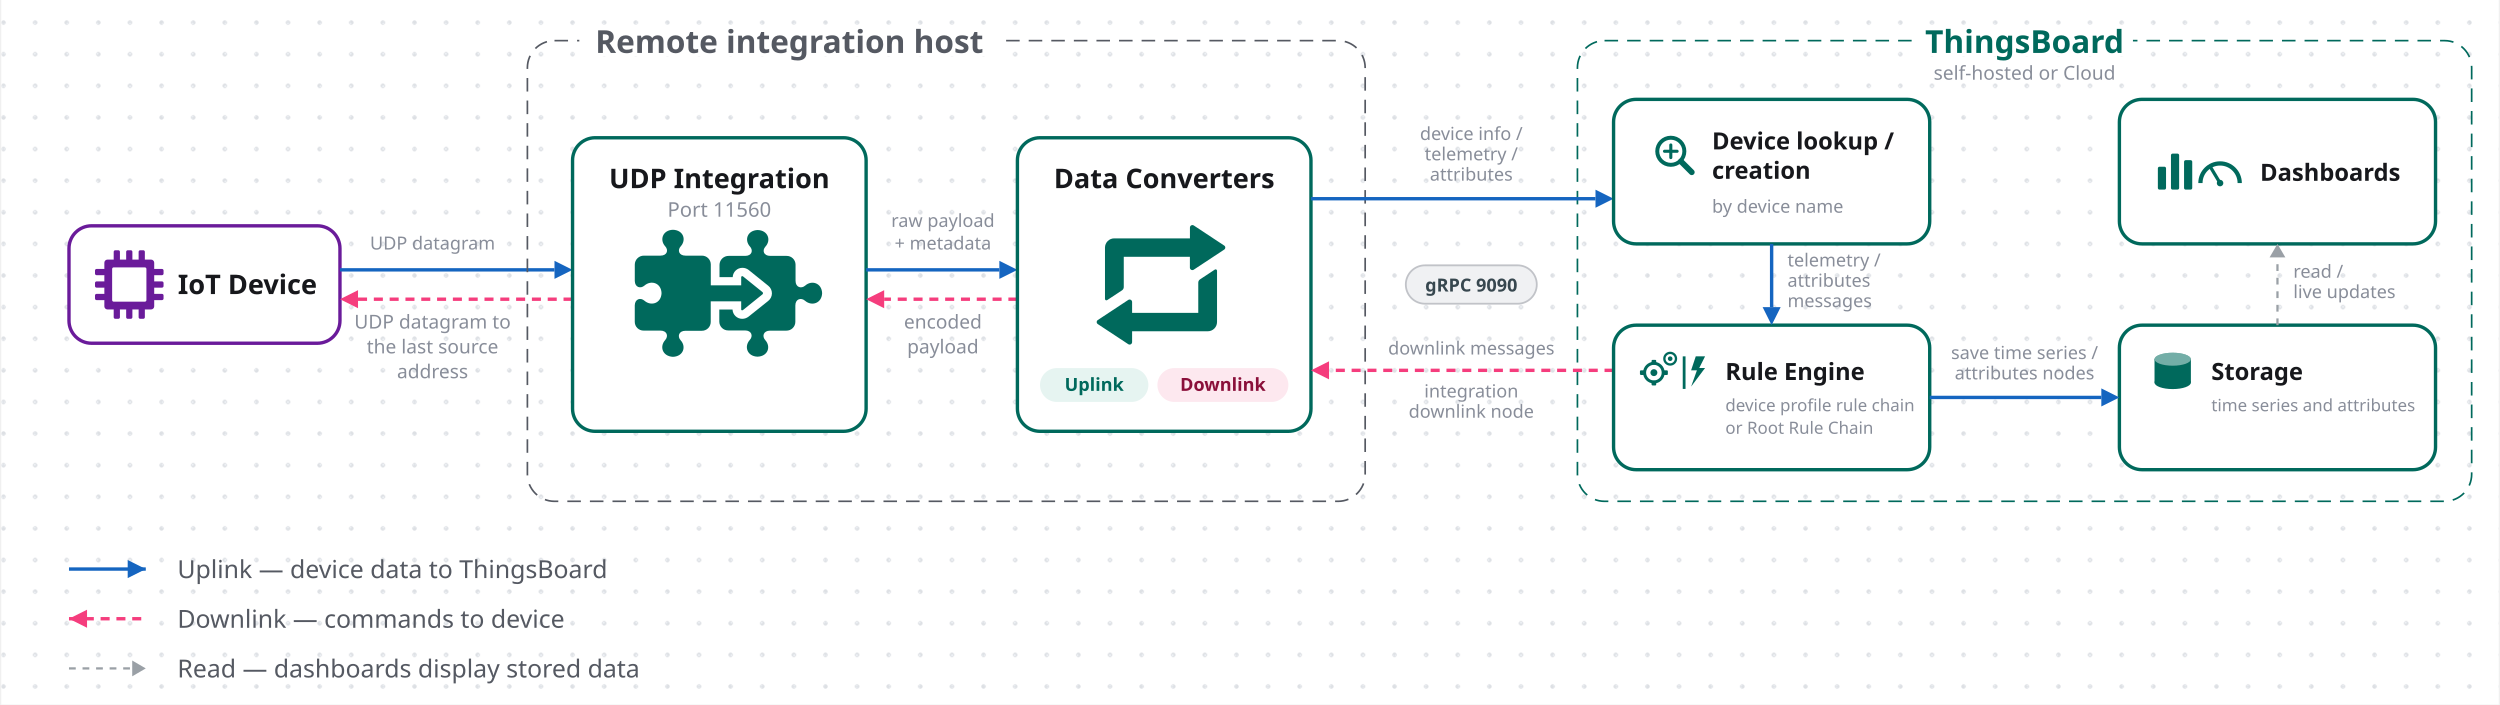
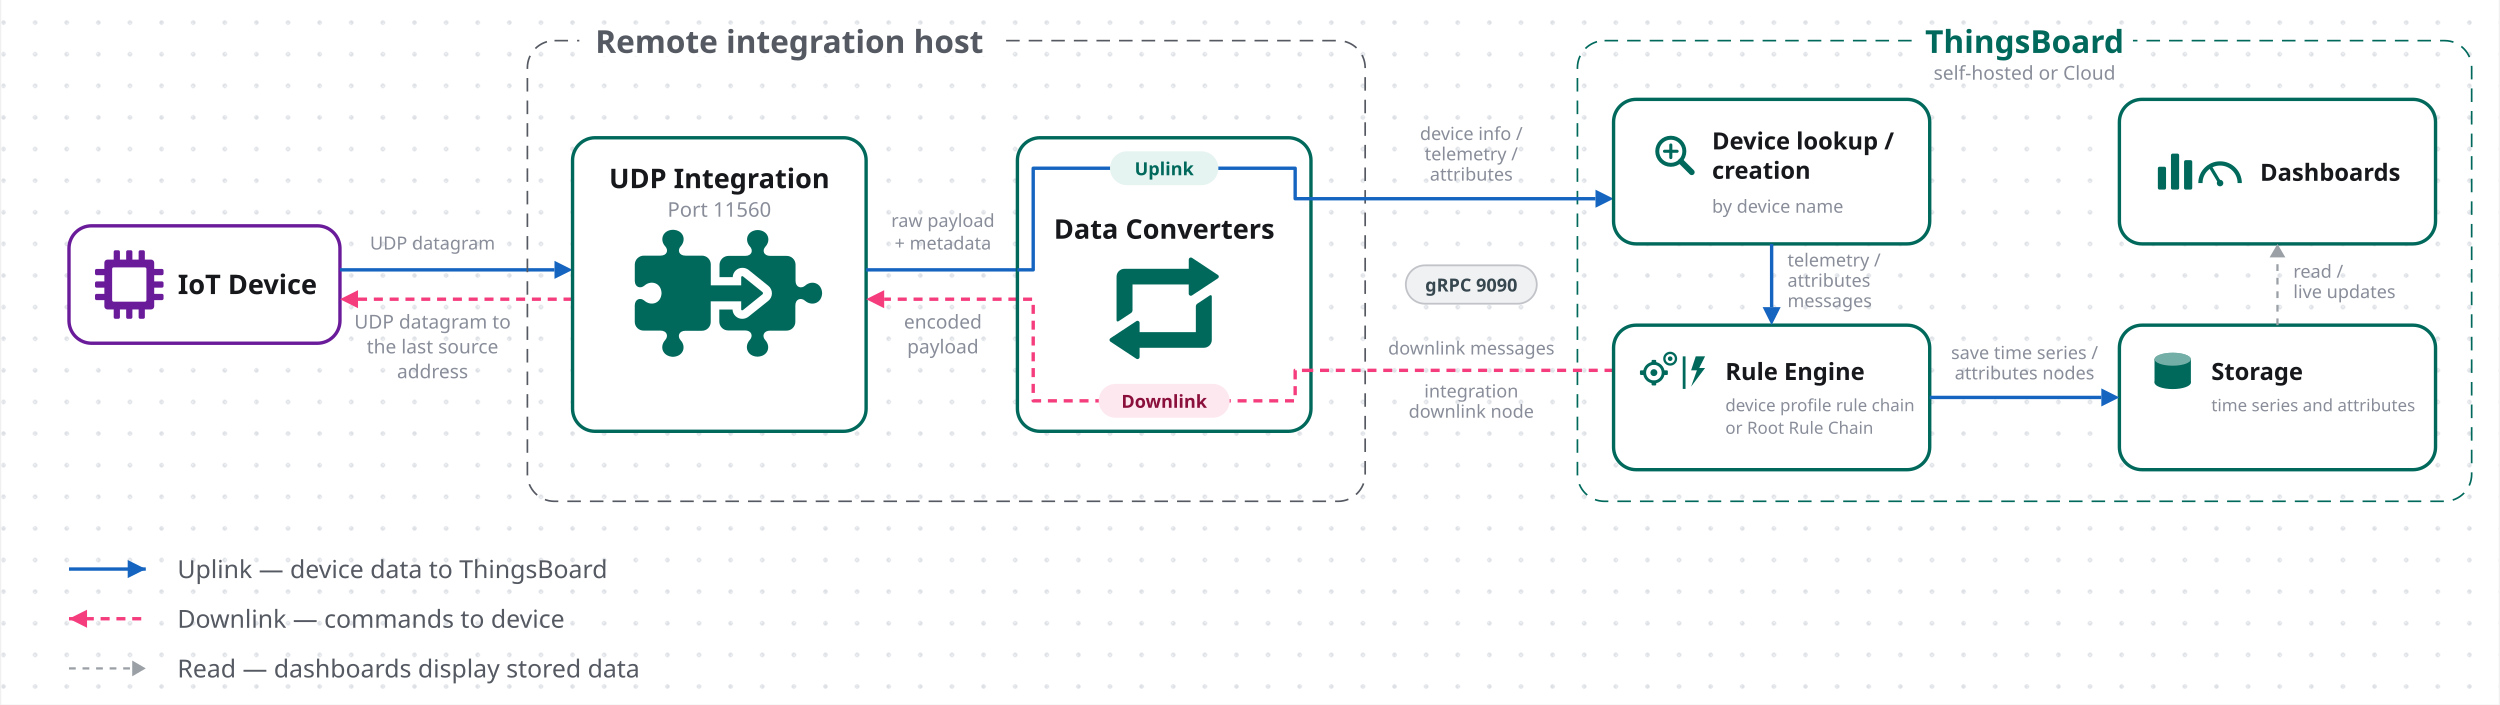
<svg xmlns="http://www.w3.org/2000/svg" width="1430" height="403" viewBox="6 25 1106 312">
  <defs>
    <clipPath id="clip0">
      <path fill="#fff" d="M6 25h1106v312H6z" />
    </clipPath>
    <pattern id="dots" width="14" height="14" x="0" y="0" patternUnits="userSpaceOnUse">
      <circle cx="7" cy="7" r="1" fill="#dde0e4" />
    </pattern>
  </defs>
  <g clip-path="url(#clip0)">
    <path fill="#fff" d="M6 25h1106v312H6z" />
    <path fill="url(#dots)" d="M6 25h1106v312H6z" />
    <g transform="translate(0 33)">
      <g transform="translate(0 7)">
        <rect width="120" height="52" x="36" y="85" fill="#fff" stroke="#6a1b9a" stroke-width="1.5" rx="10" />
        <g fill="#6a1b9a" transform="matrix(.69 0 0 .69 42 90.3)">
          <rect width="32" height="32" x="14" y="14" rx="2" />
          <rect width="22" height="22" x="19" y="19" fill="#fff" rx="1" />
          <rect width="4" height="7" x="20" y="8" rx="1" />
          <rect width="4" height="7" x="28" y="8" rx="1" />
          <rect width="4" height="7" x="36" y="8" rx="1" />
          <rect width="4" height="7" x="20" y="45" rx="1" />
          <rect width="4" height="7" x="28" y="45" rx="1" />
          <rect width="4" height="7" x="36" y="45" rx="1" />
          <rect width="7" height="4" x="8" y="20" rx="1" />
          <rect width="7" height="4" x="8" y="28" rx="1" />
          <rect width="7" height="4" x="8" y="36" rx="1" />
          <rect width="7" height="4" x="45" y="20" rx="1" />
          <rect width="7" height="4" x="45" y="28" rx="1" />
          <rect width="7" height="4" x="45" y="36" rx="1" />
        </g>
        <text x="115" y="111" fill="#17181c" dominant-baseline="middle" font-family="system-ui,sans-serif" font-size="12" font-weight="600" text-anchor="middle">IoT Device</text>
      </g>
      <path stroke="#1565c0" stroke-width="1.5" d="M156 111.5h95" />
      <path fill="#1565c0" d="m251 107.5 8 4-8 4z" />
      <text x="197" y="102.5" fill="#888d99" font-family="system-ui,sans-serif" font-size="8" text-anchor="middle">UDP datagram</text>
      <path stroke="#f53d7d" stroke-dasharray="4,3" stroke-width="1.5" d="M259 124.5h-95" />
      <path fill="#f53d7d" d="m164 120.5-8 4 8 4z" />
      <text x="197" y="137.5" fill="#888d99" font-family="system-ui,sans-serif" font-size="8.5" text-anchor="middle">UDP datagram to</text>
      <text x="197" y="148.5" fill="#888d99" font-family="system-ui,sans-serif" font-size="8.5" text-anchor="middle">the last source</text>
      <text x="197" y="159.5" fill="#888d99" font-family="system-ui,sans-serif" font-size="8.5" text-anchor="middle">address</text>
      <rect width="371" height="204" x="239" y="10" fill="none" stroke="#555962" stroke-dasharray="6,4" stroke-width=".75" rx="12" />
      <path fill="#fff" d="M262 3h186v14H262z" />
      <text x="355" y="10" fill="#555962" dominant-baseline="central" font-family="system-ui,sans-serif" font-size="14" font-weight="600" text-anchor="middle" textLength="180">Remote integration host</text>
      <rect width="396" height="204" x="704" y="10" fill="none" stroke="#00695c" stroke-dasharray="6,4" stroke-width=".75" rx="12" />
      <path fill="#fff" d="M854 3h96v14h-96z" />
      <text x="902" y="10" fill="#00695c" dominant-baseline="central" font-family="system-ui,sans-serif" font-size="14" font-weight="600" text-anchor="middle" textLength="88">ThingsBoard</text>
      <text x="902" y="24" fill="#888d99" dominant-baseline="central" font-family="system-ui,sans-serif" font-size="8.5" text-anchor="middle">self-hosted or Cloud</text>
      <g transform="translate(12 13)">
        <rect width="130" height="130" x="247" y="40" fill="#fff" stroke="#00695c" stroke-width="1.5" rx="10" />
        <text x="312" y="53" fill="#17181c" dominant-baseline="hanging" font-family="system-ui,sans-serif" font-size="12" font-weight="600" text-anchor="middle">UDP Integration</text>
        <text x="312" y="68" fill="#888d99" dominant-baseline="hanging" font-family="system-ui,sans-serif" font-size="9" text-anchor="middle">Port 11560</text>
        <g fill="#00695c">
          <path d="M278.48 125.4h7.39c3 0 3.7 2.45 2.14 4.21-2.58 2.87-1.2 7.16 3.43 7.41 4.64-.16 6.01-4.54 3.43-7.32-1.54-1.69-.86-4.22 2.14-4.22h7.22a3.9 3.9 0 0 0 3.96-3.88v-9.17h13.49v3.63c0 .33.42.5.78.25l8.68-7a.66.66 0 0 0 0-.93l-8.68-7c-.34-.25-.78 0-.78.34v3.63h-13.46v-9.26a3.9 3.9 0 0 0-3.95-3.88h-7.22c-3.01 0-3.7-2.45-2.14-4.13 2.58-2.87 1.2-7.17-3.44-7.33-4.63.16-6 4.54-3.43 7.33 1.55 1.68.87 4.13-2.14 4.13h-7.3a4 4 0 0 0-4.04 3.96v7.26c.08 2.87 2.58 3.53 4.3 2.02 2.92-2.54 7.38-1.19 7.55 3.36-.17 4.55-4.63 5.9-7.56 3.37-1.71-1.52-4.2-.85-4.3 2.01v7.33a3.87 3.87 0 0 0 3.93 3.88" />
          <path d="M315.95 125.33h7.4c3 0 3.7 2.53 2.13 4.22-2.58 2.86-1.2 7.24 3.43 7.4 4.64-.16 6.02-4.46 3.44-7.32-1.55-1.68-.87-4.21 2.14-4.21h7.22a3.9 3.9 0 0 0 3.95-3.88v-7.25c0-2.95 2.59-3.63 4.3-2.1 2.92 2.53 7.39 1.18 7.56-3.36-.17-4.55-4.64-5.9-7.47-3.37-1.72 1.52-4.3.85-4.3-2.1V96.2a3.9 3.9 0 0 0-3.96-3.88h-7.22c-3 0-3.7-2.45-2.14-4.13 2.58-2.78 1.2-7.16-3.43-7.33-4.64.17-6.01 4.47-3.43 7.33 1.54 1.68.86 4.13-2.14 4.13h-7.3a4 4 0 0 0-4.05 3.97v5.44h5.84a4.3 4.3 0 0 1 4.3-4.13 4.5 4.5 0 0 1 2.75.93l8.68 7a4.27 4.27 0 0 1 0 6.73l-8.76 7c-.78.58-1.72.93-2.75.93a4.3 4.3 0 0 1-4.3-4.13h-5.85v5.4a3.9 3.9 0 0 0 3.96 3.87" />
        </g>
      </g>
-       <path stroke="#1565c0" stroke-width="1.5" d="M389 111.5h59" />
-       <path fill="#1565c0" d="m448 107.5 8 4-8 4z" />
+       <path stroke="#1565c0" stroke-width="1.5" d="M389 111.5H456" />
      <text x="423" y="92.5" fill="#888d99" font-family="system-ui,sans-serif" font-size="8" text-anchor="middle">raw payload</text>
      <text x="423" y="102.5" fill="#888d99" font-family="system-ui,sans-serif" font-size="8" text-anchor="middle">+ metadata</text>
      <path stroke="#f53d7d" stroke-dasharray="4,3" stroke-width="1.5" d="M456 124.5h-59" />
      <path fill="#f53d7d" d="m397 120.5-8 4 8 4z" />
      <text x="423" y="137.5" fill="#888d99" font-family="system-ui,sans-serif" font-size="8.5" text-anchor="middle">encoded</text>
      <text x="423" y="148.5" fill="#888d99" font-family="system-ui,sans-serif" font-size="8.5" text-anchor="middle">payload</text>
      <g transform="translate(-12 13)">
-         <rect width="130" height="130" x="468" y="40" fill="#fff" stroke="#00695c" stroke-width="1.5" rx="10" />
-         <text x="533" y="53" fill="#17181c" dominant-baseline="hanging" font-family="system-ui,sans-serif" font-size="12" font-weight="600" text-anchor="middle">Data Converters</text>
-         <g fill="#00695c">
-           <path d="m559.58 87.75-13.46-8.89a1.1 1.1 0 0 0-1.72.9v4.8h-33.46a4.1 4.1 0 0 0-4.16 4.08v22.75c0 .49.57.79.98.51l6.54-4.31c.5-.32.8-.88.8-1.48V92.72h29.28v4.8c0 .88.98 1.4 1.72.9l13.46-8.88c.68-.43.68-1.37.02-1.8m-4.16 10.64-6.53 4.32c-.5.32-.8.87-.8 1.47v13.37h-29.3v-4.8a1.1 1.1 0 0 0-1.73-.9l-13.46 8.88a1.07 1.07 0 0 0 0 1.8l13.46 8.88a1.1 1.1 0 0 0 1.73-.9v-4.8h33.43a4.1 4.1 0 0 0 4.18-4.08V98.89a.62.62 0 0 0-.98-.5" />
+         <g transform="translate(-138 20)">
+           <rect width="130" height="130" x="606" y="20" fill="#fff" stroke="#00695c" stroke-width="1.5" rx="10" />
+           <path stroke="#1565c0" stroke-width="1.5" fill="none" stroke-linejoin="round" d="M606 78.5H613V33.5H729V47H736" />
+           <path stroke="#f53d7d" stroke-width="1.5" stroke-dasharray="4,3" fill="none" stroke-linejoin="round" d="M736 123H729V136.5H613V91.5H606" />
+           <rect width="48" height="15" x="647" y="26" fill="#e6f4f1" rx="7.5" />
+           <text x="671" y="33.5" fill="#00695c" dominant-baseline="central" font-family="system-ui,sans-serif" font-size="8" font-weight="700" text-anchor="middle">Uplink</text>
+           <text x="671" y="60.5" fill="#17181c" dominant-baseline="middle" font-family="system-ui,sans-serif" font-size="12" font-weight="600" text-anchor="middle">Data Converters</text>
+           <g transform="translate(671 95.5) scale(.85) translate(-669.6 -85.1)">
+             <g fill="#00695c">
+               <path d="m697.58 67.75-13.46-8.89a1.1 1.1 0 0 0-1.72.9v4.8h-33.46a4.1 4.1 0 0 0-4.16 4.08V91.4c0 .49.57.79.98.51l6.54-4.31c.5-.32.8-.88.8-1.48v-13.4h29.28v4.8c0 .88.98 1.4 1.72.9l13.46-8.88c.68-.43.68-1.37.02-1.8m-4.16 10.64-6.53 4.32c-.5.32-.8.87-.8 1.47v13.37h-29.3v-4.8a1.1 1.1 0 0 0-1.73-.9l-13.46 8.88a1.07 1.07 0 0 0 0 1.8l13.46 8.88a1.1 1.1 0 0 0 1.73-.9v-4.8h33.43a4.1 4.1 0 0 0 4.18-4.08V78.89a.62.62 0 0 0-.98-.5" />
+             </g>
+           </g>
+           <rect width="58" height="15" x="642" y="129" fill="#fde8ef" rx="7.5" />
+           <text x="671" y="136.5" fill="#8a0f3a" dominant-baseline="central" font-family="system-ui,sans-serif" font-size="8" font-weight="700" text-anchor="middle">Downlink</text>
        </g>
-         <rect width="48" height="15" x="478" y="142" fill="#e6f4f1" rx="7.5" />
-         <text x="502" y="149" fill="#00695c" dominant-baseline="central" font-family="system-ui,sans-serif" font-size="8" font-weight="700" text-anchor="middle">Uplink</text>
-         <rect width="58" height="15" x="530" y="142" fill="#fde8ef" rx="7.5" />
-         <text x="559" y="149" fill="#8a0f3a" dominant-baseline="central" font-family="system-ui,sans-serif" font-size="8" font-weight="700" text-anchor="middle">Downlink</text>
      </g>
      <path stroke="#1565c0" stroke-width="1.5" d="M586 80h126" />
      <path fill="#1565c0" d="m712 76 8 4-8 4z" />
      <text x="657" y="54" fill="#888d99" font-family="system-ui,sans-serif" font-size="8" text-anchor="middle">device info /</text>
      <text x="657" y="63" fill="#888d99" font-family="system-ui,sans-serif" font-size="8" text-anchor="middle">telemetry /</text>
      <text x="657" y="72" fill="#888d99" font-family="system-ui,sans-serif" font-size="8" text-anchor="middle">attributes</text>
      <rect width="58" height="17" x="628" y="109.5" fill="#f0f1f3" stroke="#c1c3c8" stroke-width=".8" rx="8.5" />
      <text x="657" y="118" fill="#37474f" dominant-baseline="central" font-family="system-ui,sans-serif" font-size="8" font-weight="700" text-anchor="middle">gRPC 9090</text>
-       <path stroke="#f53d7d" stroke-dasharray="4,3" stroke-width="1.5" d="M720 156h-126" />
-       <path fill="#f53d7d" d="m594 152-8 4 8 4z" />
+       <path stroke="#f53d7d" stroke-dasharray="4,3" stroke-width="1.5" d="M720 156H586" />
      <text x="657" y="149" fill="#888d99" font-family="system-ui,sans-serif" font-size="8" text-anchor="middle">downlink messages</text>
      <text x="657" y="168" fill="#888d99" font-family="system-ui,sans-serif" font-size="8" text-anchor="middle">integration</text>
      <text x="657" y="177" fill="#888d99" font-family="system-ui,sans-serif" font-size="8" text-anchor="middle">downlink node</text>
      <rect width="140" height="64" x="720" y="36" fill="#fff" stroke="#00695c" stroke-width="1.5" rx="10" />
      <g transform="translate(7.55 -0.81)">
        <g fill="none" stroke="#00695c" stroke-linecap="round" transform="translate(741 63) scale(.8) translate(-741 -63)">
          <circle cx="737" cy="59" r="7.5" stroke-width="2.2" />
          <path stroke-width="3.2" d="m742.6 64.6 6 6" />
          <path stroke-width="1.7" d="M733.5 59h7M737 55.5v7" />
        </g>
      </g>
      <text x="763.6" y="54.1" fill="#17181c" dominant-baseline="central" font-family="system-ui,sans-serif" font-size="10.5" font-weight="600" text-anchor="start" textLength="77.0" lengthAdjust="spacingAndGlyphs">Device lookup /</text>
      <text x="763.6" y="67.1" fill="#17181c" dominant-baseline="central" font-family="system-ui,sans-serif" font-size="10.5" font-weight="600" text-anchor="start" textLength="40.8" lengthAdjust="spacingAndGlyphs">creation</text>
      <text x="763.6" y="83.1" fill="#888d99" dominant-baseline="central" font-family="system-ui,sans-serif" font-size="8" text-anchor="start" textLength="56.0" lengthAdjust="spacingAndGlyphs">by device name</text>
      <rect width="140" height="64" x="944" y="36" fill="#fff" stroke="#00695c" stroke-width="1.5" rx="10" />
      <g transform="translate(3.16 -0.00)">
        <g transform="translate(976 68) scale(1.45) translate(-721 -95)">
          <g fill="#00695c" transform="translate(47.5 -5.5)">
            <rect width="2.5" height="7" x="661" y="99" rx=".5" />
            <rect width="2.5" height="11" x="665" y="95" rx=".5" />
            <rect width="2.5" height="9" x="669" y="97" rx=".5" />
            <path fill="none" stroke="#00695c" stroke-width="1.3" d="M674 104a6 6 0 0 1 12 0" />
            <path stroke="#00695c" stroke-linecap="round" d="m680 104-3-5" />
            <circle cx="680" cy="104" r="1" />
          </g>
        </g>
      </g>
      <text x="1006.3" y="68.0" fill="#17181c" dominant-baseline="central" font-family="system-ui,sans-serif" font-size="10.5" font-weight="600" text-anchor="start" textLength="60.7" lengthAdjust="spacingAndGlyphs">Dashboards</text>
      <rect width="140" height="64" x="720" y="136" fill="#fff" stroke="#00695c" stroke-width="1.5" rx="10" />
      <g transform="translate(1.13 4.02)">
        <g transform="translate(746 153) scale(1.03) translate(-723 -135)">
          <g fill="#00695c" transform="translate(49)">
            <circle cx="665" cy="135" r="4" fill="none" stroke="#00695c" stroke-width="1.3" />
            <circle cx="665" cy="135" r="1.5" />
            <rect width="2" height="2" x="664" y="129.5" rx=".4" />
            <rect width="2" height="2" x="664" y="138.5" rx=".4" />
            <rect width="2" height="2" x="659" y="134" rx=".4" />
            <rect width="2" height="2" x="669" y="134" rx=".4" />
            <circle cx="672" cy="129" r="2.5" fill="none" stroke="#00695c" />
            <circle cx="672" cy="129" r="1" />
            <path stroke="#00695c" stroke-width="1.2" d="M678 128v14" />
            <path d="m683 128-2 6h2.5l-2.5 7 6-8h-2.5l2.5-5z" />
          </g>
        </g>
      </g>
      <text x="769.5" y="156.2" fill="#17181c" dominant-baseline="central" font-family="system-ui,sans-serif" font-size="10.5" font-weight="600" text-anchor="start" textLength="60.7" lengthAdjust="spacingAndGlyphs">Rule Engine</text>
      <text x="769.5" y="171.2" fill="#888d99" dominant-baseline="central" font-family="system-ui,sans-serif" font-size="7.5" text-anchor="start" textLength="78.8" lengthAdjust="spacingAndGlyphs">device profile rule chain</text>
      <text x="769.5" y="181.2" fill="#888d99" dominant-baseline="central" font-family="system-ui,sans-serif" font-size="7.5" text-anchor="start" textLength="63.8" lengthAdjust="spacingAndGlyphs">or Root Rule Chain</text>
      <rect width="140" height="64" x="944" y="136" fill="#fff" stroke="#00695c" stroke-width="1.5" rx="10" />
      <g transform="translate(-12.39 -11.75)">
        <g transform="translate(980 168) scale(1.15) translate(-714 -63)">
          <g fill="#00695c" transform="translate(45 -6.5)">
            <ellipse cx="669" cy="65" rx="7" ry="2.5" />
            <path d="M662 65h14v9h-14z" />
            <ellipse cx="669" cy="74" rx="7" ry="2.5" />
            <ellipse cx="669" cy="65" fill="#e6f4f1" opacity=".5" rx="7" ry="2.5" />
          </g>
        </g>
      </g>
      <text x="984.7" y="156.2" fill="#17181c" dominant-baseline="central" font-family="system-ui,sans-serif" font-size="10.5" font-weight="600" text-anchor="start" textLength="39.1" lengthAdjust="spacingAndGlyphs">Storage</text>
      <text x="984.7" y="171.2" fill="#888d99" dominant-baseline="central" font-family="system-ui,sans-serif" font-size="7.5" text-anchor="start" textLength="83.8" lengthAdjust="spacingAndGlyphs">time series and attributes</text>
      <path stroke="#1565c0" stroke-width="1.5" d="M790 100v28" />
      <path fill="#1565c0" d="m786 128 4 8 4-8z" />
      <text x="797" y="110" fill="#888d99" font-family="system-ui,sans-serif" font-size="8">telemetry /</text>
      <text x="797" y="119" fill="#888d99" font-family="system-ui,sans-serif" font-size="8">attributes</text>
      <text x="797" y="128" fill="#888d99" font-family="system-ui,sans-serif" font-size="8">messages</text>
      <path stroke="#1565c0" stroke-width="1.5" d="M860 168h76" />
      <path fill="#1565c0" d="m936 164 8 4-8 4z" />
      <text x="902" y="151" fill="#888d99" font-family="system-ui,sans-serif" font-size="8" text-anchor="middle">save time series /</text>
      <text x="902" y="160" fill="#888d99" font-family="system-ui,sans-serif" font-size="8" text-anchor="middle">attributes nodes</text>
      <path stroke="#9aa0a6" stroke-dasharray="3,3" stroke-width="1" d="M1014 136v-30" />
      <path fill="#9aa0a6" d="m1010.5 106 3.5-6 3.5 6z" />
      <text x="1021" y="115" fill="#888d99" font-family="system-ui,sans-serif" font-size="8">read /</text>
      <text x="1021" y="124" fill="#888d99" font-family="system-ui,sans-serif" font-size="8">live updates</text>
      <path stroke="#1565c0" stroke-width="1.5" d="M36 244h34" />
      <path fill="#1565c0" d="m62 240 8 4-8 4z" />
      <text x="84" y="248" fill="#555962" font-family="system-ui,sans-serif" font-size="11">Uplink — device data to ThingsBoard</text>
      <path stroke="#f53d7d" stroke-dasharray="4,3" stroke-width="1.5" d="M36 266h34" />
      <path fill="#f53d7d" d="m44 262-8 4 8 4z" />
      <text x="84" y="270" fill="#555962" font-family="system-ui,sans-serif" font-size="11">Downlink — commands to device</text>
      <path stroke="#9aa0a6" stroke-dasharray="3,3" stroke-width="1" d="M36 288h28" />
      <path fill="#9aa0a6" d="m64 284.5 6 3.5-6 3.5z" />
      <text x="84" y="292" fill="#555962" font-family="system-ui,sans-serif" font-size="11">Read — dashboards display stored data</text>
    </g>
  </g>
</svg>
